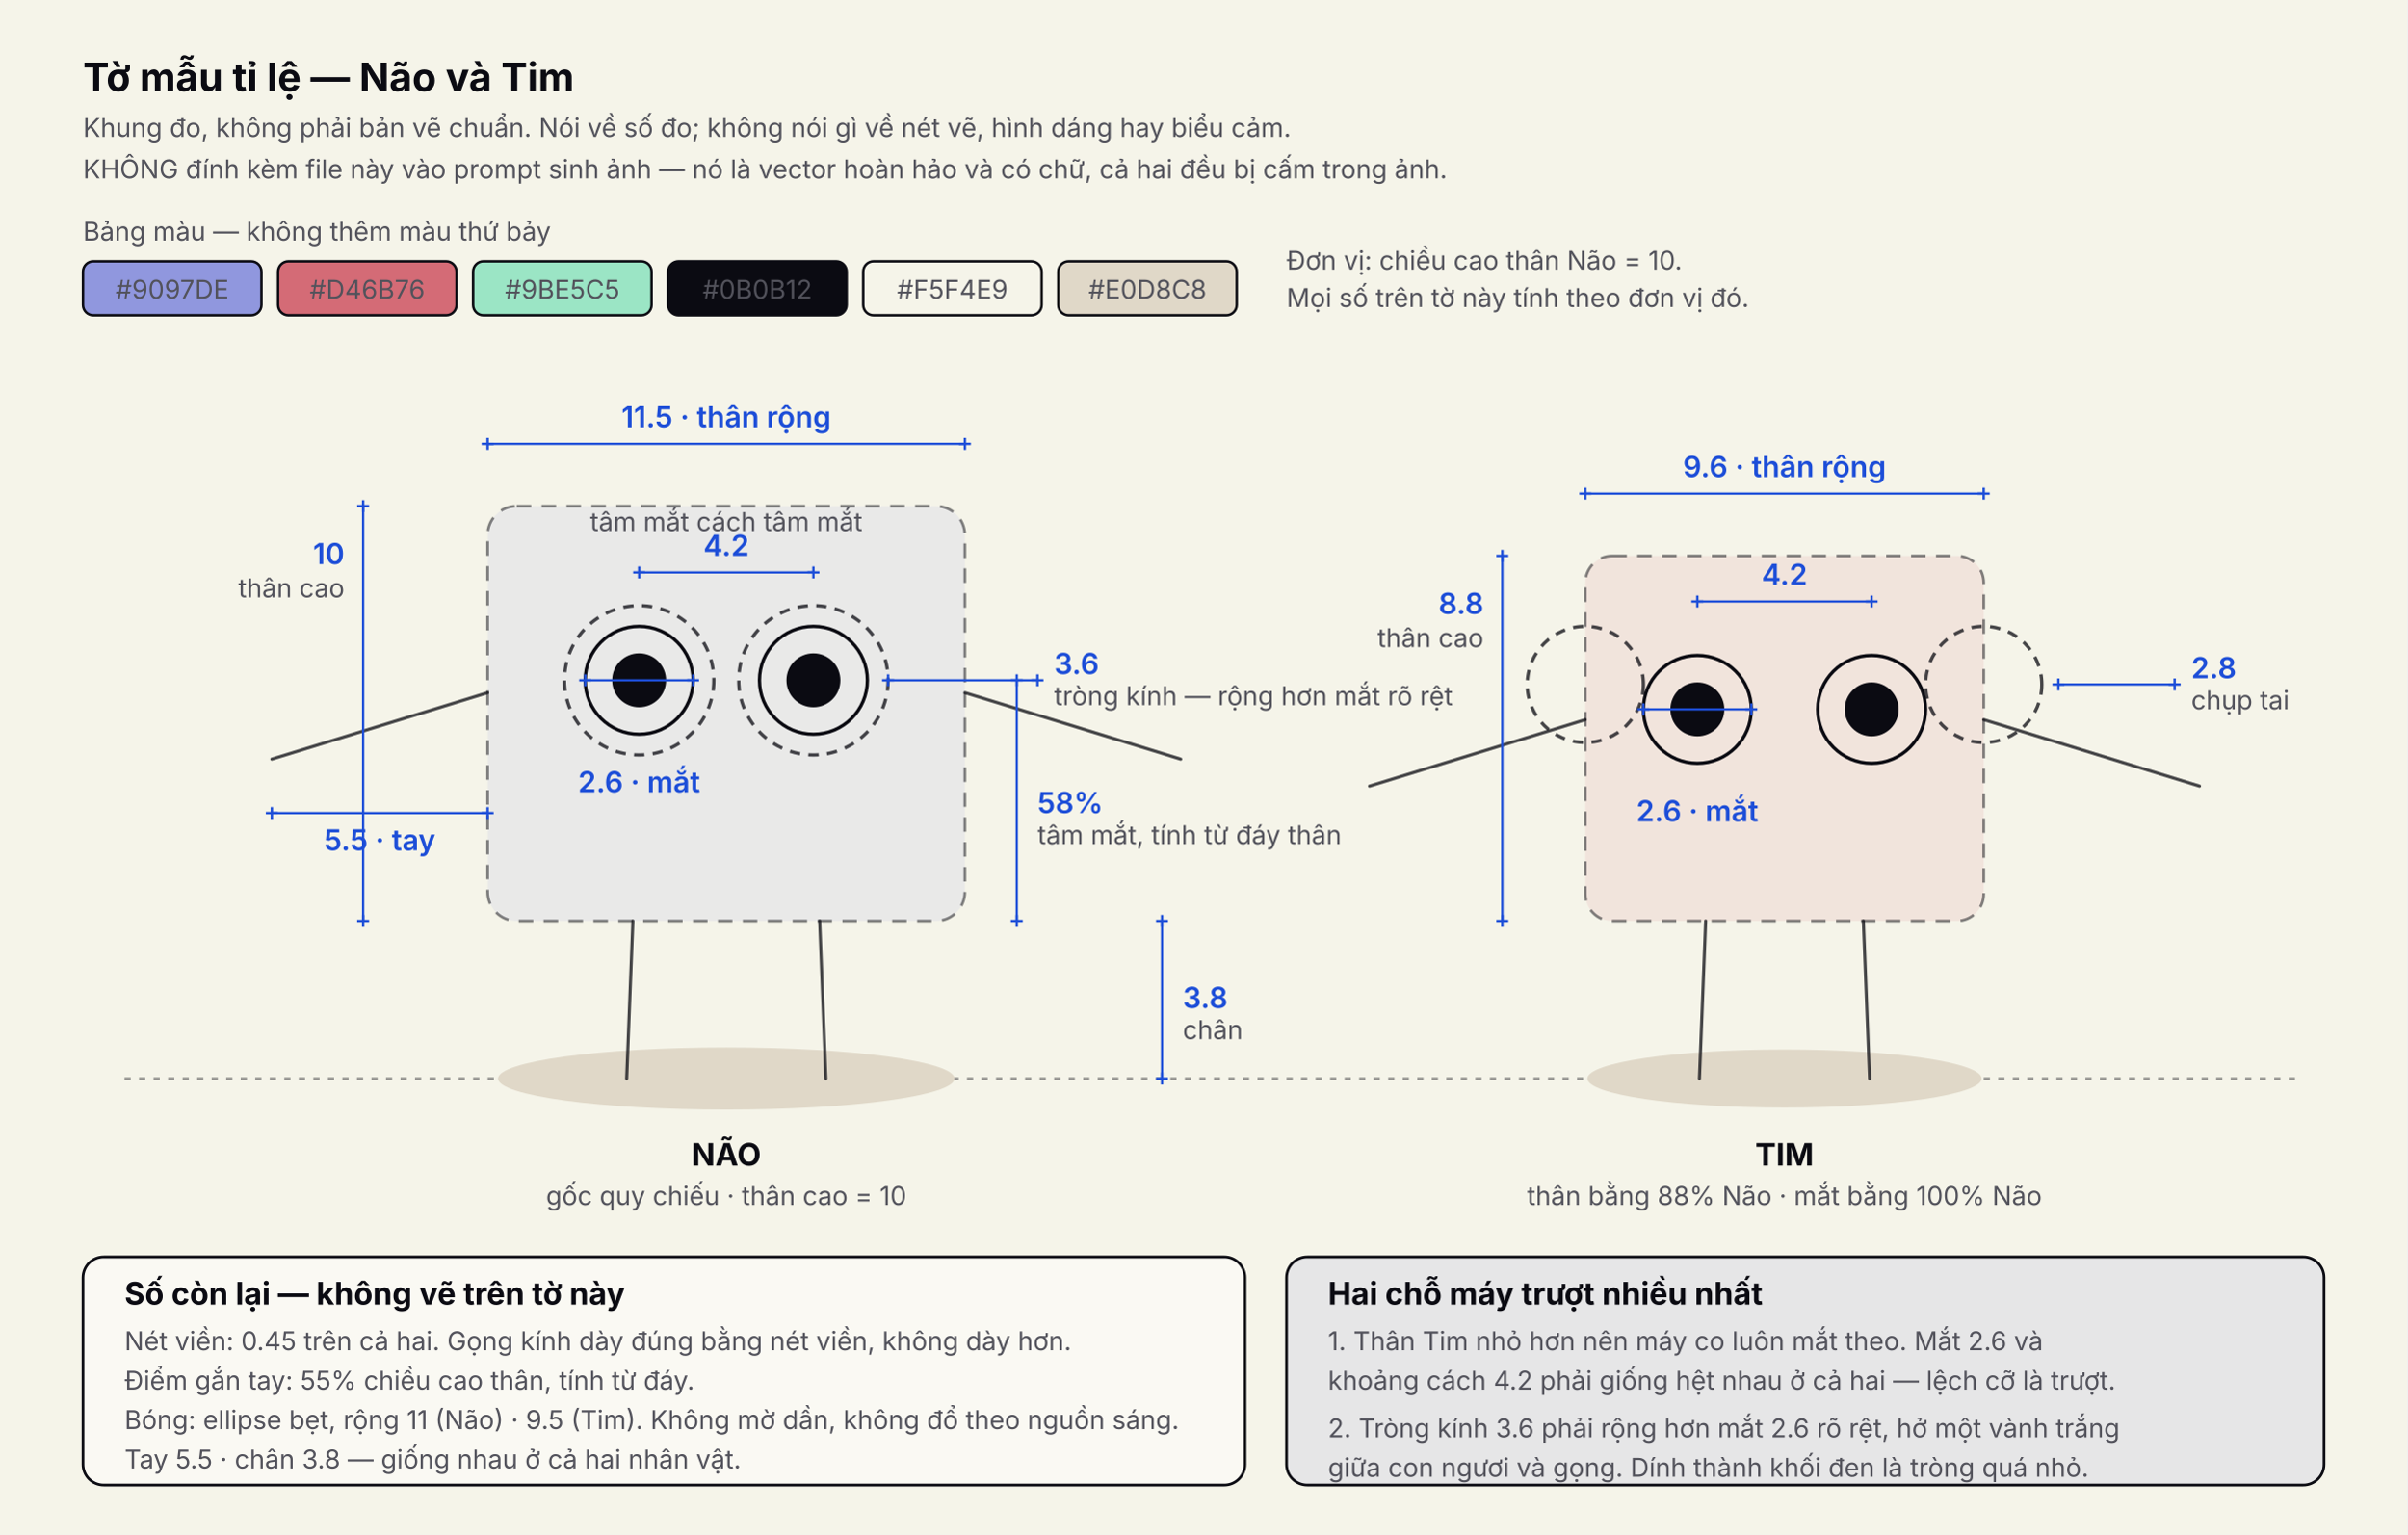
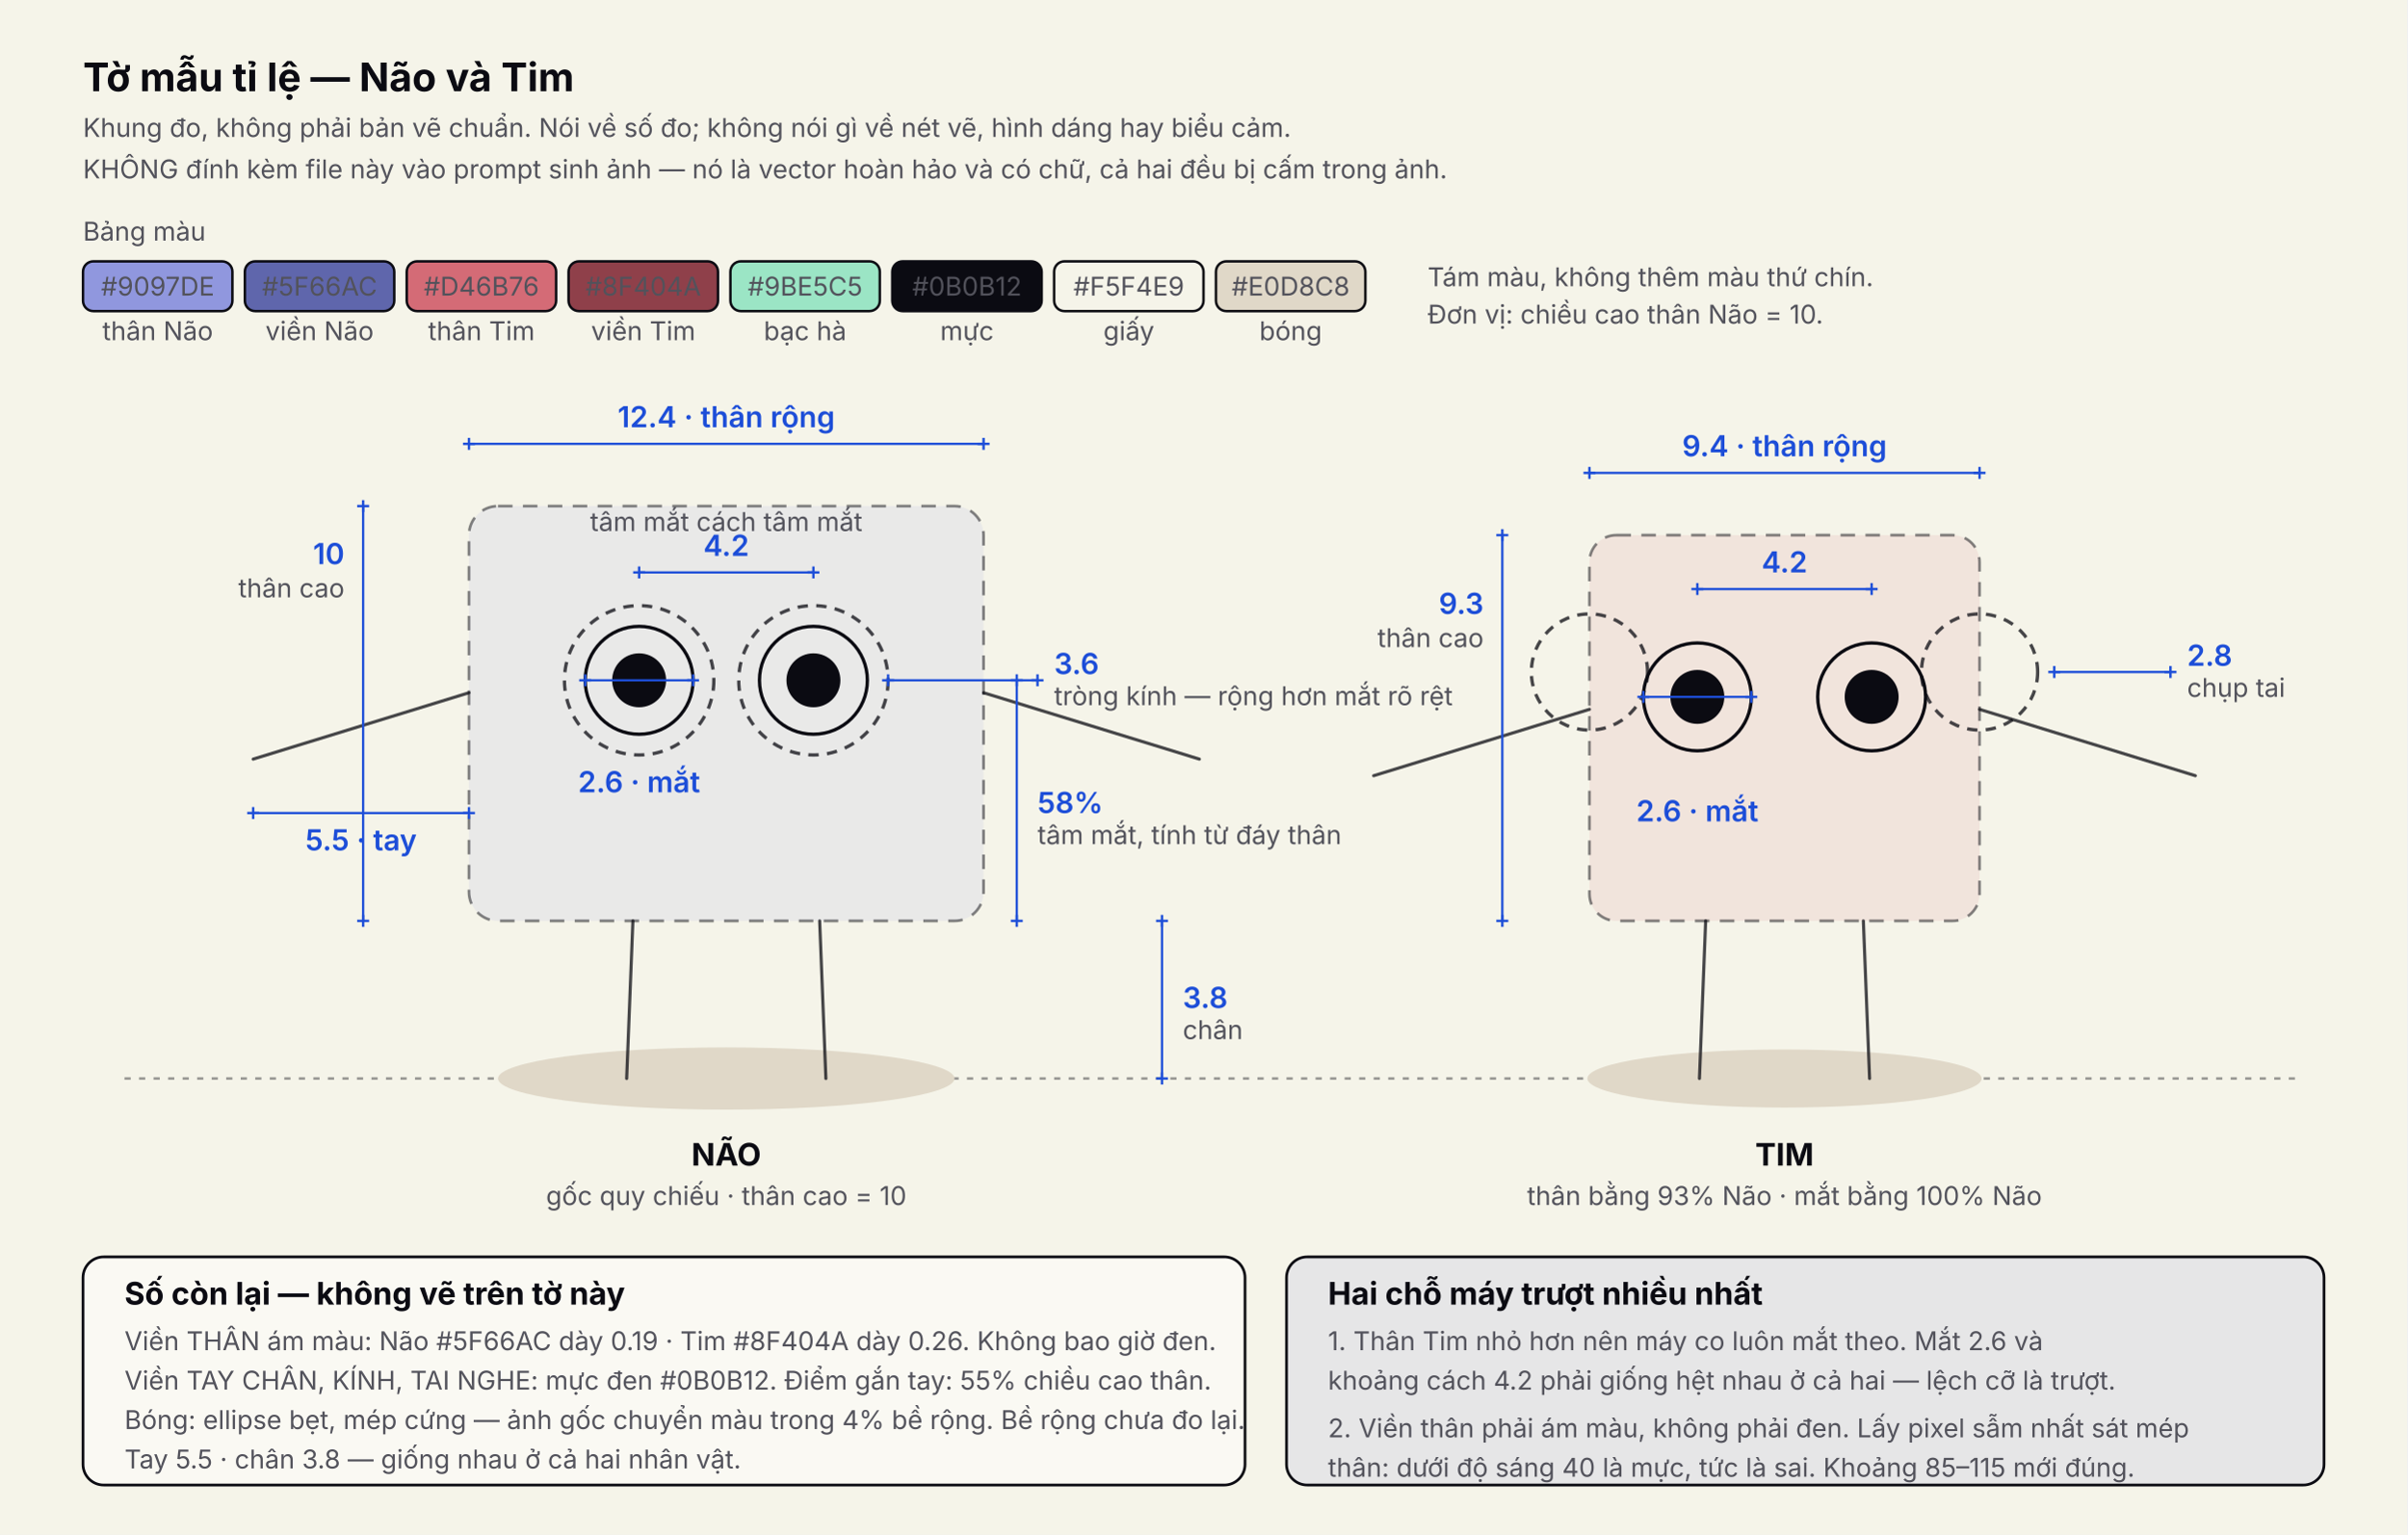
<svg xmlns="http://www.w3.org/2000/svg" viewBox="0 0 1160 740" width="1160" height="740" font-family="system-ui, -apple-system, 'Segoe UI', sans-serif">
  <defs>
    <marker id="mt" viewBox="0 0 8 8" refX="4" refY="4" markerWidth="7" markerHeight="7" orient="auto">
      <path d="M1 4h6M4 1v6" stroke="#1D4ED8" stroke-width="1.2" fill="none" />
    </marker>
  </defs>
  <style>
    .nhan { font-size: 15px; fill: #0B0B12; }
    .nho { font-size: 12.5px; fill: #52525B; }
    .so { font-size: 14px; fill: #1D4ED8; font-weight: 600; }
    .kich { stroke: #1D4ED8; stroke-width: 1.1; fill: none; marker-start: url(#mt); marker-end: url(#mt); }
    .hop { stroke: #0B0B12; stroke-width: 1.3; fill: none; stroke-dasharray: 7 5; opacity: .5; }
    .truc { stroke: #0B0B12; stroke-width: 1.5; fill: none; stroke-linecap: round; opacity: .75; }
    .net { stroke: #0B0B12; stroke-width: 1.6; fill: none; }
    .dat { stroke: #0B0B12; stroke-width: 1.2; stroke-dasharray: 3 4; opacity: .4; }
    .tieu { font-size: 19px; font-weight: 700; fill: #0B0B12; }
  </style>
  <rect width="1160" height="740" fill="#F5F4E9" />
  <text class="tieu" x="40" y="44">Tờ mẫu tỉ lệ — Não và Tim</text>
  <text class="nho" x="40" y="66">
    Khung đo, không phải bản vẽ chuẩn. Nói về số đo; không nói gì về nét vẽ, hình dáng hay biểu cảm.
  </text>
  <text class="nho" x="40" y="86" fill="#B91C1C">
    KHÔNG đính kèm file này vào prompt sinh ảnh — nó là vector hoàn hảo và có chữ, cả hai đều bị cấm trong ảnh.
  </text>
  <g transform="translate(40, 116)">
-     <text class="nho" x="0" y="0">Bảng màu — không thêm màu thứ bảy</text>
+     <text class="nho" x="0" y="0">Bảng màu</text>
    <g transform="translate(0, 10)">
-       <rect x="0" y="0" width="86" height="26" rx="5" fill="#9097DE" stroke="#0B0B12" stroke-width="1.2" />
-       <text class="nho" x="43" y="18" text-anchor="middle" fill="#0B0B12">#9097DE</text>
-       <rect x="94" y="0" width="86" height="26" rx="5" fill="#D46B76" stroke="#0B0B12" stroke-width="1.2" />
-       <text class="nho" x="137" y="18" text-anchor="middle" fill="#0B0B12">#D46B76</text>
-       <rect x="188" y="0" width="86" height="26" rx="5" fill="#9BE5C5" stroke="#0B0B12" stroke-width="1.2" />
-       <text class="nho" x="231" y="18" text-anchor="middle" fill="#0B0B12">#9BE5C5</text>
-       <rect x="282" y="0" width="86" height="26" rx="5" fill="#0B0B12" stroke="#0B0B12" stroke-width="1.2" />
-       <text class="nho" x="325" y="18" text-anchor="middle" fill="#F5F4E9">#0B0B12</text>
-       <rect x="376" y="0" width="86" height="26" rx="5" fill="#F5F4E9" stroke="#0B0B12" stroke-width="1.2" />
-       <text class="nho" x="419" y="18" text-anchor="middle" fill="#0B0B12">#F5F4E9</text>
-       <rect x="470" y="0" width="86" height="26" rx="5" fill="#E0D8C8" stroke="#0B0B12" stroke-width="1.2" />
-       <text class="nho" x="513" y="18" text-anchor="middle" fill="#0B0B12">#E0D8C8</text>
+       <rect x="0" y="0" width="72" height="24" rx="5" fill="#9097DE" stroke="#0B0B12" stroke-width="1.2" />
+       <text class="nho" x="36" y="16.5" text-anchor="middle" fill="#0B0B12" font-size="10.5">#9097DE</text>
+       <text class="nho" x="36" y="38" text-anchor="middle" font-size="10.5">thân Não</text>
+       <rect x="78" y="0" width="72" height="24" rx="5" fill="#5F66AC" stroke="#0B0B12" stroke-width="1.2" />
+       <text class="nho" x="114" y="16.5" text-anchor="middle" fill="#F5F4E9" font-size="10.5">#5F66AC</text>
+       <text class="nho" x="114" y="38" text-anchor="middle" font-size="10.5">viền Não</text>
+       <rect x="156" y="0" width="72" height="24" rx="5" fill="#D46B76" stroke="#0B0B12" stroke-width="1.2" />
+       <text class="nho" x="192" y="16.5" text-anchor="middle" fill="#0B0B12" font-size="10.5">#D46B76</text>
+       <text class="nho" x="192" y="38" text-anchor="middle" font-size="10.5">thân Tim</text>
+       <rect x="234" y="0" width="72" height="24" rx="5" fill="#8F404A" stroke="#0B0B12" stroke-width="1.2" />
+       <text class="nho" x="270" y="16.5" text-anchor="middle" fill="#F5F4E9" font-size="10.5">#8F404A</text>
+       <text class="nho" x="270" y="38" text-anchor="middle" font-size="10.5">viền Tim</text>
+       <rect x="312" y="0" width="72" height="24" rx="5" fill="#9BE5C5" stroke="#0B0B12" stroke-width="1.2" />
+       <text class="nho" x="348" y="16.5" text-anchor="middle" fill="#0B0B12" font-size="10.5">#9BE5C5</text>
+       <text class="nho" x="348" y="38" text-anchor="middle" font-size="10.5">bạc hà</text>
+       <rect x="390" y="0" width="72" height="24" rx="5" fill="#0B0B12" stroke="#0B0B12" stroke-width="1.2" />
+       <text class="nho" x="426" y="16.5" text-anchor="middle" fill="#F5F4E9" font-size="10.5">#0B0B12</text>
+       <text class="nho" x="426" y="38" text-anchor="middle" font-size="10.5">mực</text>
+       <rect x="468" y="0" width="72" height="24" rx="5" fill="#F5F4E9" stroke="#0B0B12" stroke-width="1.2" />
+       <text class="nho" x="504" y="16.5" text-anchor="middle" fill="#0B0B12" font-size="10.5">#F5F4E9</text>
+       <text class="nho" x="504" y="38" text-anchor="middle" font-size="10.5">giấy</text>
+       <rect x="546" y="0" width="72" height="24" rx="5" fill="#E0D8C8" stroke="#0B0B12" stroke-width="1.2" />
+       <text class="nho" x="582" y="16.5" text-anchor="middle" fill="#0B0B12" font-size="10.5">#E0D8C8</text>
+       <text class="nho" x="582" y="38" text-anchor="middle" font-size="10.5">bóng</text>
    </g>
-     <text class="nho" x="580" y="14">Đơn vị: chiều cao thân Não = 10.</text>
-     <text class="nho" x="580" y="32">Mọi số trên tờ này tính theo đơn vị đó.</text>
+     <text class="nho" x="648" y="22">Tám màu, không thêm màu thứ chín.</text>
+     <text class="nho" x="648" y="40">Đơn vị: chiều cao thân Não = 10.</text>
  </g>
  <line class="dat" x1="60" y1="520" x2="1110" y2="520" />
  <g>
    <ellipse cx="350" cy="520" rx="110" ry="15" fill="#E0D8C8" />
-     <rect x="235" y="244" width="230" height="200" rx="14" fill="#9097DE" opacity=".12" />
-     <rect class="hop" x="235" y="244" width="230" height="200" rx="14" />
+     <rect x="226" y="244" width="248" height="200" rx="14" fill="#9097DE" opacity=".12" />
+     <rect class="hop" x="226" y="244" width="248" height="200" rx="14" />
    <line class="truc" x1="305" y1="444" x2="302" y2="520" />
    <line class="truc" x1="395" y1="444" x2="398" y2="520" />
-     <line class="truc" x1="235" y1="334" x2="131" y2="366" />
-     <line class="truc" x1="465" y1="334" x2="569" y2="366" />
+     <line class="truc" x1="226" y1="334" x2="122" y2="366" />
+     <line class="truc" x1="474" y1="334" x2="578" y2="366" />
    <circle class="net" cx="308" cy="328" r="26" />
    <circle class="net" cx="392" cy="328" r="26" />
    <circle cx="308" cy="328" r="13" fill="#0B0B12" />
    <circle cx="392" cy="328" r="13" fill="#0B0B12" />
    <circle class="net" cx="308" cy="328" r="36" stroke-dasharray="5 4" opacity=".75" />
    <circle class="net" cx="392" cy="328" r="36" stroke-dasharray="5 4" opacity=".75" />
    <text class="nhan" x="350" y="562" text-anchor="middle" font-weight="700">NÃO</text>
    <text class="nho" x="350" y="581" text-anchor="middle">gốc quy chiếu · thân cao = 10</text>
  </g>
  <line class="kich" x1="175" y1="244" x2="175" y2="444" />
  <text class="so" x="166" y="272" text-anchor="end">10</text>
  <text class="nho" x="166" y="288" text-anchor="end">thân cao</text>
-   <line class="kich" x1="235" y1="214" x2="465" y2="214" />
-   <text class="so" x="350" y="206" text-anchor="middle">11.5 · thân rộng</text>
+   <line class="kich" x1="226" y1="214" x2="474" y2="214" />
+   <text class="so" x="350" y="206" text-anchor="middle">12.4 · thân rộng</text>
  <text class="nho" x="350" y="256" text-anchor="middle">tâm mắt cách tâm mắt</text>
  <line class="kich" x1="308" y1="276" x2="392" y2="276" />
  <text class="so" x="350" y="268" text-anchor="middle">4.2</text>
  <line class="kich" x1="282" y1="328" x2="334" y2="328" />
  <text class="so" x="308" y="382" text-anchor="middle">2.6 · mắt</text>
  <line class="kich" x1="428" y1="328" x2="500" y2="328" />
  <text class="so" x="508" y="325">3.6</text>
  <text class="nho" x="508" y="340">tròng kính — rộng hơn mắt rõ rệt</text>
  <line class="kich" x1="490" y1="444" x2="490" y2="328" />
  <text class="so" x="500" y="392">58%</text>
  <text class="nho" x="500" y="407">tâm mắt, tính từ đáy thân</text>
-   <line class="kich" x1="131" y1="392" x2="235" y2="392" />
-   <text class="so" x="183" y="410" text-anchor="middle">5.5 · tay</text>
+   <line class="kich" x1="122" y1="392" x2="226" y2="392" />
+   <text class="so" x="174" y="410" text-anchor="middle">5.5 · tay</text>
  <line class="kich" x1="560" y1="444" x2="560" y2="520" />
  <text class="so" x="570" y="486">3.8</text>
  <text class="nho" x="570" y="501">chân</text>
  <g>
    <ellipse cx="860" cy="520" rx="95" ry="14" fill="#E0D8C8" />
-     <rect x="764" y="268" width="192" height="176" rx="13" fill="#D46B76" opacity=".12" />
-     <rect class="hop" x="764" y="268" width="192" height="176" rx="13" />
+     <rect x="766" y="258" width="188" height="186" rx="13" fill="#D46B76" opacity=".12" />
+     <rect class="hop" x="766" y="258" width="188" height="186" rx="13" />
    <line class="truc" x1="822" y1="444" x2="819" y2="520" />
    <line class="truc" x1="898" y1="444" x2="901" y2="520" />
-     <line class="truc" x1="764" y1="347" x2="660" y2="379" />
-     <line class="truc" x1="956" y1="347" x2="1060" y2="379" />
-     <circle class="net" cx="818" cy="342" r="26" />
-     <circle class="net" cx="902" cy="342" r="26" />
-     <circle cx="818" cy="342" r="13" fill="#0B0B12" />
-     <circle cx="902" cy="342" r="13" fill="#0B0B12" />
-     <circle class="net" cx="764" cy="330" r="28" stroke-dasharray="5 4" opacity=".75" />
-     <circle class="net" cx="956" cy="330" r="28" stroke-dasharray="5 4" opacity=".75" />
+     <line class="truc" x1="766" y1="342" x2="662" y2="374" />
+     <line class="truc" x1="954" y1="342" x2="1058" y2="374" />
+     <circle class="net" cx="818" cy="336" r="26" />
+     <circle class="net" cx="902" cy="336" r="26" />
+     <circle cx="818" cy="336" r="13" fill="#0B0B12" />
+     <circle cx="902" cy="336" r="13" fill="#0B0B12" />
+     <circle class="net" cx="766" cy="324" r="28" stroke-dasharray="5 4" opacity=".75" />
+     <circle class="net" cx="954" cy="324" r="28" stroke-dasharray="5 4" opacity=".75" />
    <text class="nhan" x="860" y="562" text-anchor="middle" font-weight="700">TIM</text>
-     <text class="nho" x="860" y="581" text-anchor="middle">thân bằng 88% Não · mắt bằng 100% Não</text>
+     <text class="nho" x="860" y="581" text-anchor="middle">thân bằng 93% Não · mắt bằng 100% Não</text>
  </g>
-   <line class="kich" x1="724" y1="268" x2="724" y2="444" />
-   <text class="so" x="715" y="296" text-anchor="end">8.8</text>
+   <line class="kich" x1="724" y1="258" x2="724" y2="444" />
+   <text class="so" x="715" y="296" text-anchor="end">9.3</text>
  <text class="nho" x="715" y="312" text-anchor="end">thân cao</text>
-   <line class="kich" x1="764" y1="238" x2="956" y2="238" />
-   <text class="so" x="860" y="230" text-anchor="middle">9.6 · thân rộng</text>
-   <line class="kich" x1="818" y1="290" x2="902" y2="290" />
-   <text class="so" x="860" y="282" text-anchor="middle">4.2</text>
-   <line class="kich" x1="792" y1="342" x2="844" y2="342" />
+   <line class="kich" x1="766" y1="228" x2="954" y2="228" />
+   <text class="so" x="860" y="220" text-anchor="middle">9.4 · thân rộng</text>
+   <line class="kich" x1="818" y1="284" x2="902" y2="284" />
+   <text class="so" x="860" y="276" text-anchor="middle">4.2</text>
+   <line class="kich" x1="792" y1="336" x2="844" y2="336" />
  <text class="so" x="818" y="396" text-anchor="middle">2.6 · mắt</text>
-   <line class="kich" x1="992" y1="330" x2="1048" y2="330" />
-   <text class="so" x="1056" y="327">2.8</text>
-   <text class="nho" x="1056" y="342">chụp tai</text>
+   <line class="kich" x1="990" y1="324" x2="1046" y2="324" />
+   <text class="so" x="1054" y="321">2.8</text>
+   <text class="nho" x="1054" y="336">chụp tai</text>
  <g>
    <rect x="40" y="606" width="560" height="110" rx="10" fill="#FFFFFF" opacity=".45" />
    <rect x="40" y="606" width="560" height="110" rx="10" fill="none" stroke="#0B0B12" stroke-width="1.3" />
    <text class="nhan" x="60" y="629" font-weight="700">Số còn lại — không vẽ trên tờ này</text>
-     <text class="nho" x="60" y="651">Nét viền: 0.45 trên cả hai. Gọng kính dày đúng bằng nét viền, không dày hơn.</text>
-     <text class="nho" x="60" y="670">Điểm gắn tay: 55% chiều cao thân, tính từ đáy.</text>
-     <text class="nho" x="60" y="689">Bóng: ellipse bẹt, rộng 11 (Não) · 9.5 (Tim). Không mờ dần, không đổ theo nguồn sáng.</text>
+     <text class="nho" x="60" y="651">Viền THÂN ám màu: Não #5F66AC dày 0.19 · Tim #8F404A dày 0.26. Không bao giờ đen.</text>
+     <text class="nho" x="60" y="670">Viền TAY CHÂN, KÍNH, TAI NGHE: mực đen #0B0B12. Điểm gắn tay: 55% chiều cao thân.</text>
+     <text class="nho" x="60" y="689">Bóng: ellipse bẹt, mép cứng — ảnh gốc chuyển màu trong 4% bề rộng. Bề rộng chưa đo lại.</text>
    <text class="nho" x="60" y="708">Tay 5.5 · chân 3.8 — giống nhau ở cả hai nhân vật.</text>
  </g>
  <g>
    <rect x="620" y="606" width="500" height="110" rx="10" fill="#9097DE" opacity=".16" />
    <rect x="620" y="606" width="500" height="110" rx="10" fill="none" stroke="#0B0B12" stroke-width="1.3" />
    <text class="nhan" x="640" y="629" font-weight="700">Hai chỗ máy trượt nhiều nhất</text>
    <text class="nho" x="640" y="651">1. Thân Tim nhỏ hơn nên máy co luôn mắt theo. Mắt 2.6 và</text>
    <text class="nho" x="640" y="670">khoảng cách 4.2 phải giống hệt nhau ở cả hai — lệch cỡ là trượt.</text>
-     <text class="nho" x="640" y="693">2. Tròng kính 3.6 phải rộng hơn mắt 2.6 rõ rệt, hở một vành trắng</text>
-     <text class="nho" x="640" y="712">giữa con ngươi và gọng. Dính thành khối đen là tròng quá nhỏ.</text>
+     <text class="nho" x="640" y="693">2. Viền thân phải ám màu, không phải đen. Lấy pixel sẫm nhất sát mép</text>
+     <text class="nho" x="640" y="712">thân: dưới độ sáng 40 là mực, tức là sai. Khoảng 85–115 mới đúng.</text>
  </g>
</svg>
